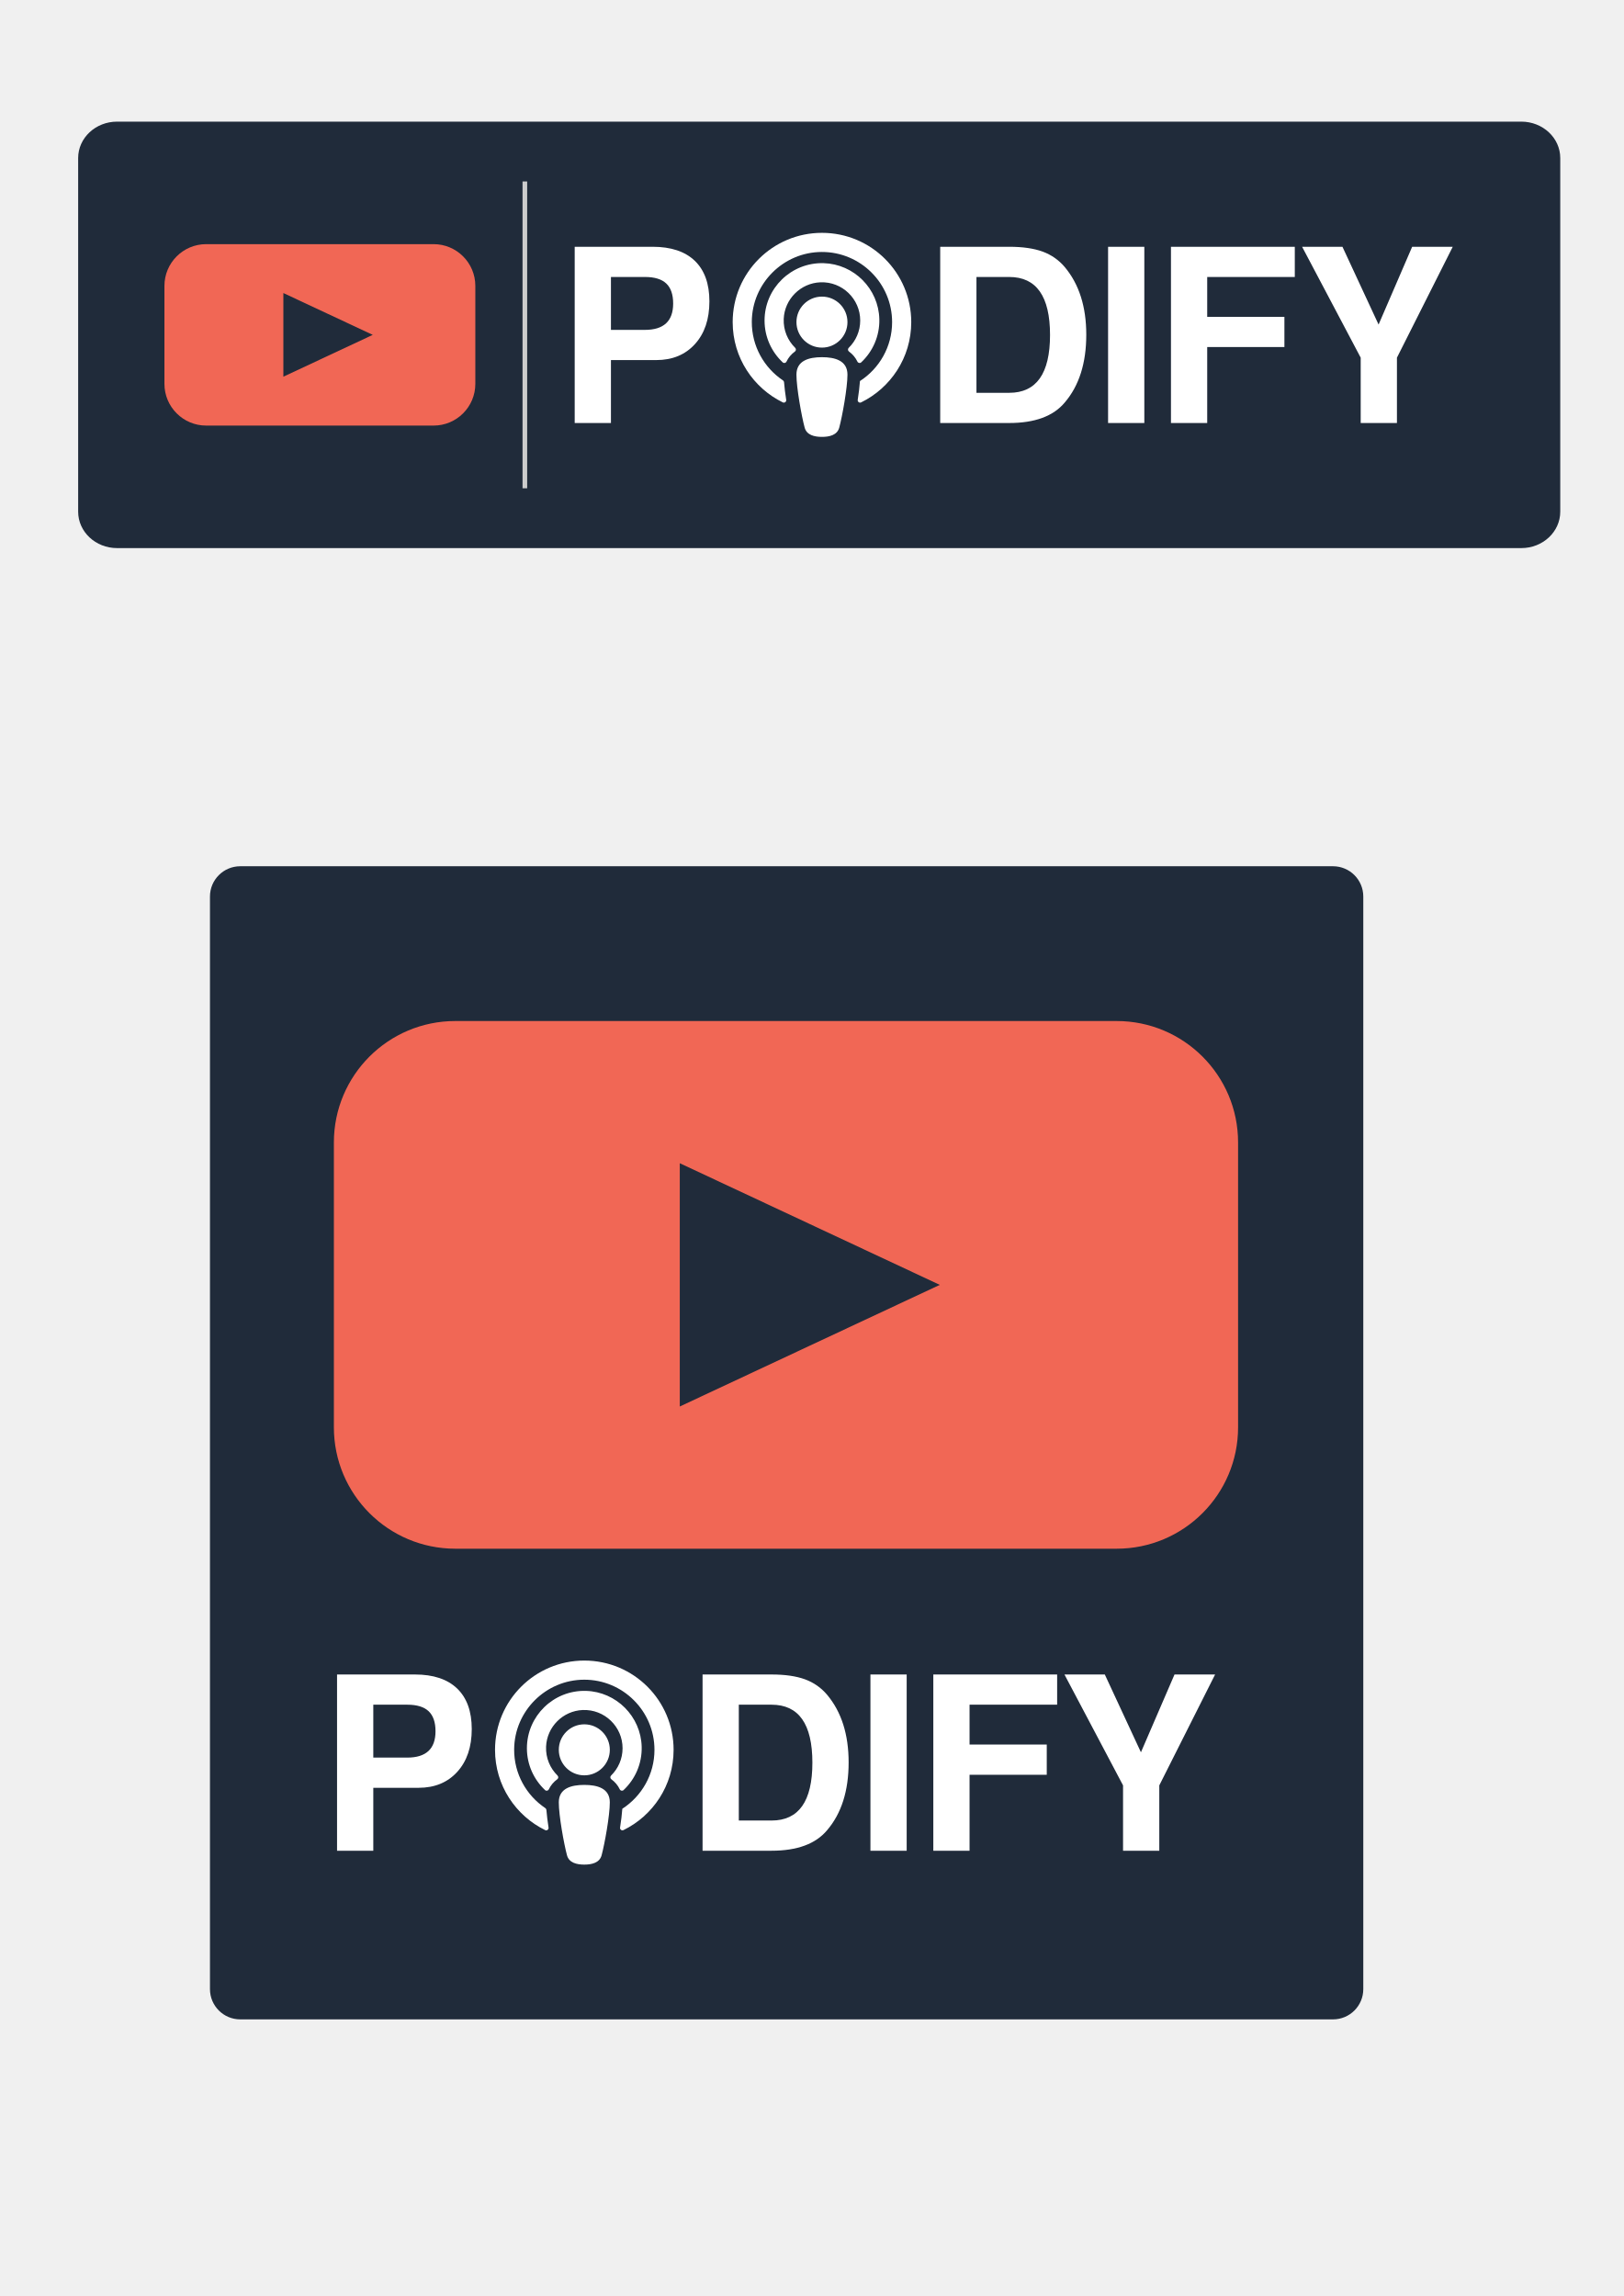
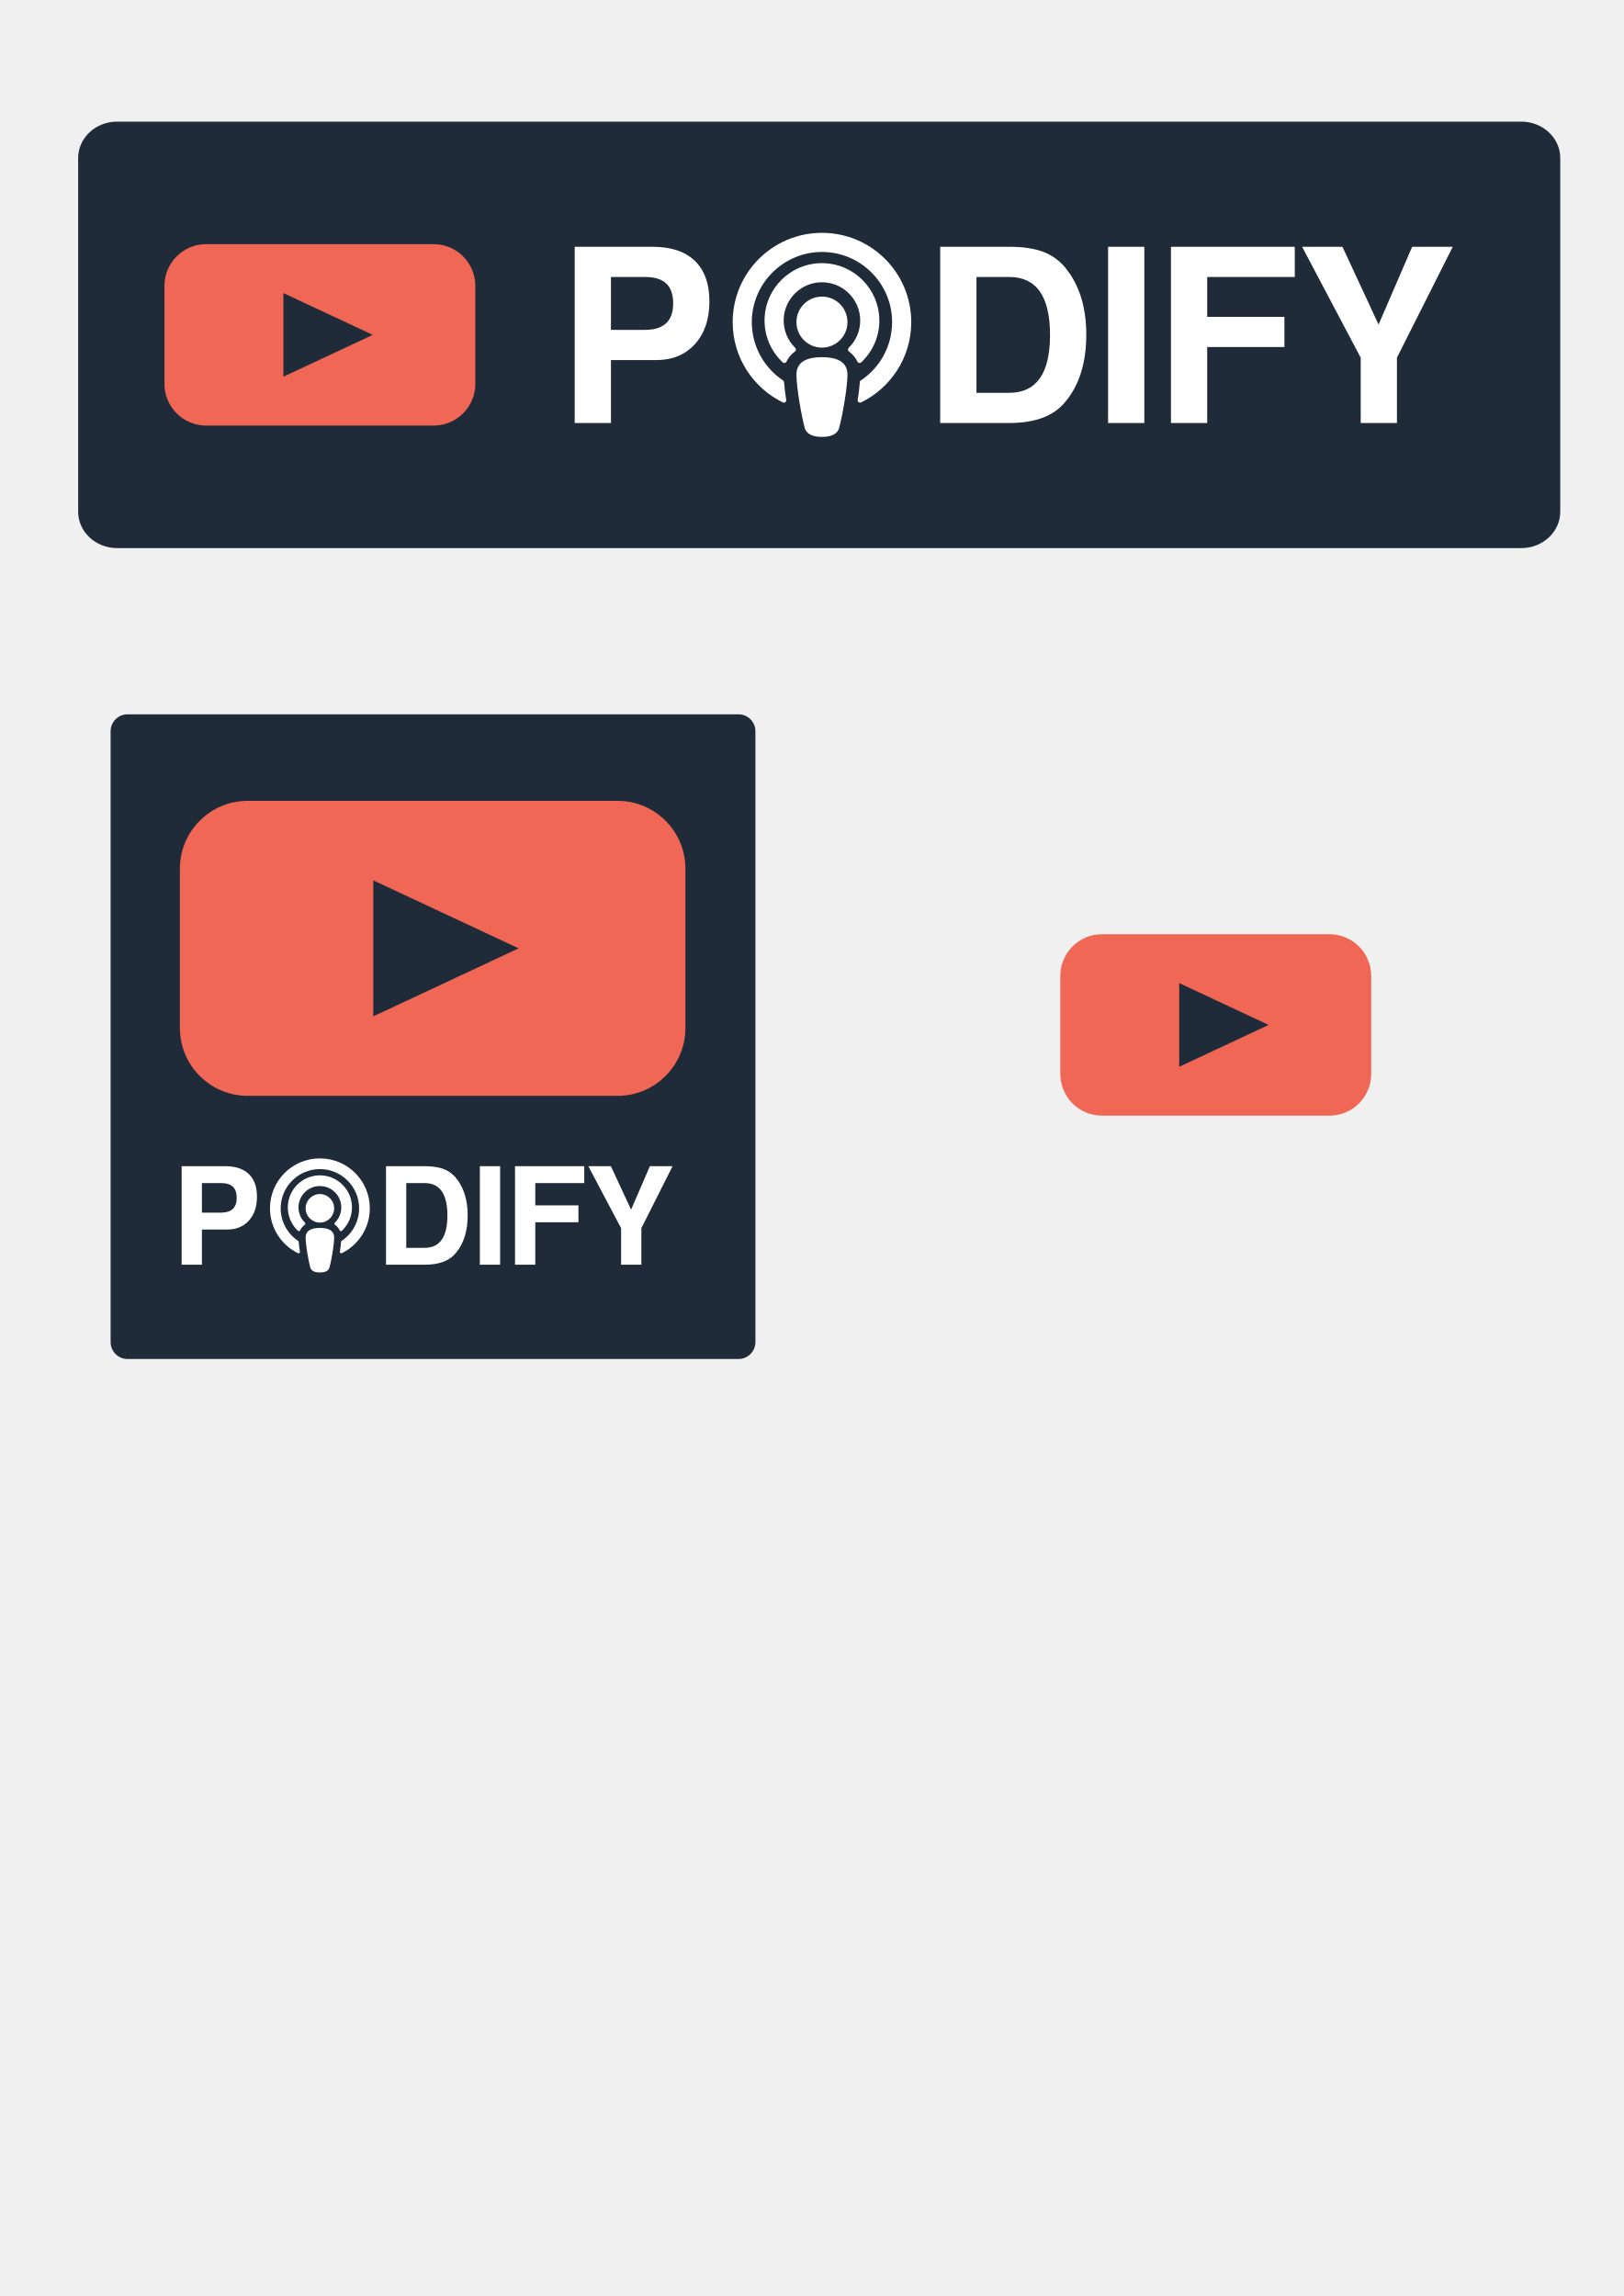
<svg xmlns="http://www.w3.org/2000/svg" xmlns:xlink="http://www.w3.org/1999/xlink" width="210mm" height="297mm" viewBox="0 0 210 297" version="1.1" id="svg8">
  <defs id="defs2" />
  <g id="layer3" style="display:inline">
    <rect style="fill:#202b3a;fill-opacity:1;stroke-width:0.258" id="rect4926" width="191.686" height="55.165" x="10.108" y="15.734" rx="5.035" ry="4.71" />
-     <rect style="fill:#202b3a;fill-opacity:1;stroke-width:0.342" id="rect4926-3" width="149.164" height="149.164" x="27.156" y="112.054" rx="3.918" ry="3.918" />
+     <rect style="fill:#202b3a;fill-opacity:1;stroke-width:0.191" id="rect4926-3" width="83.396" height="83.396" x="14.305" y="92.399" rx="2.191" ry="2.191" />
  </g>
  <g id="layer4" style="display:inline">
    <flowRoot xml:space="preserve" id="flowRoot4700" style="font-style:normal;font-weight:normal;font-size:40px;line-height:1.25;font-family:sans-serif;letter-spacing:0px;word-spacing:0px;fill:#000000;fill-opacity:1;stroke:none">
      <flowRegion id="flowRegion4702">
        <rect id="rect4704" width="934.286" height="295" x="-91.429" y="413.234" />
      </flowRegion>
      <flowPara id="flowPara4706" />
    </flowRoot>
  </g>
-   <g id="layer6" style="display:inline">
+   <g id="layer6" style="display:none">
    <rect style="opacity:1;fill:#cccccc;fill-opacity:1;stroke-width:0.272" id="rect51" width="0.6" height="39.688" x="67.582" y="23.473" />
  </g>
  <g id="layer5" style="display:inline">
-     <g id="g908">
-       <text id="text4924" y="54.72" x="71.83" style="display:inline;font-style:normal;font-variant:normal;font-weight:600;font-stretch:normal;font-size:31.286px;line-height:1.25;font-family:FreeSans;-inkscape-font-specification:'FreeSans Semi-Bold';letter-spacing:0px;word-spacing:0px;fill:#ffffff;fill-opacity:1;stroke:none;stroke-width:0.782" xml:space="preserve">
-         <tspan style="font-style:normal;font-variant:normal;font-weight:600;font-stretch:normal;font-family:FreeSans;-inkscape-font-specification:'FreeSans Semi-Bold';fill:#ffffff;stroke-width:0.782" y="54.72" x="71.83" id="tspan4922">P   DIFY</tspan>
-       </text>
-       <path style="display:inline;fill:#ffffff;stroke-width:0.052" d="m 108.545,55.305 c -0.265,0.98 -1.267,1.208 -2.239,1.208 -0.972,0 -1.974,-0.228 -2.239,-1.208 -0.394,-1.466 -1.06,-5.138 -1.06,-6.846 0,-1.812 1.605,-2.255 3.299,-2.255 1.694,0 3.299,0.443 3.299,2.255 0,1.699 -0.663,5.37 -1.06,6.846 z m -5.699,-10.31 c -0.964,-0.944 -1.544,-2.277 -1.484,-3.742 0.106,-2.563 2.185,-4.637 4.749,-4.736 2.817,-0.109 5.144,2.151 5.144,4.945 0,1.383 -0.57,2.635 -1.488,3.534 -0.138,0.135 -0.124,0.36 0.032,0.474 0.48,0.349 0.849,0.791 1.095,1.307 0.09,0.188 0.335,0.24 0.487,0.098 1.486,-1.394 2.4,-3.391 2.346,-5.597 -0.096,-3.928 -3.278,-7.125 -7.206,-7.236 -4.191,-0.119 -7.638,3.256 -7.638,7.42 0,2.132 0.904,4.057 2.348,5.412 0.152,0.143 0.398,0.091 0.487,-0.097 0.246,-0.517 0.615,-0.959 1.095,-1.307 0.156,-0.113 0.17,-0.338 0.032,-0.473 z m 3.461,-14.875 c -6.382,0 -11.547,5.165 -11.547,11.547 0,4.639 2.712,8.539 6.482,10.383 0.223,0.109 0.478,-0.08 0.44,-0.325 -0.123,-0.8 -0.224,-1.595 -0.279,-2.286 -0.008,-0.095 -0.059,-0.18 -0.138,-0.233 -2.443,-1.64 -4.05,-4.434 -4.031,-7.596 0.03,-4.961 4.087,-9.003 9.049,-9.016 5.014,-0.013 9.097,4.062 9.097,9.073 0,3.193 -1.658,6.005 -4.157,7.623 -0.051,0.724 -0.158,1.577 -0.29,2.435 -0.038,0.246 0.217,0.435 0.44,0.325 3.761,-1.839 6.482,-5.733 6.482,-10.383 0,-6.382 -5.165,-11.547 -11.547,-11.547 z m 0,8.248 c -1.822,0 -3.299,1.477 -3.299,3.299 0,1.822 1.477,3.299 3.299,3.299 1.822,0 3.299,-1.477 3.299,-3.299 0,-1.822 -1.477,-3.299 -3.299,-3.299 z" id="path4683" />
-     </g>
+     <text xml:space="preserve" style="font-style:normal;font-variant:normal;font-weight:600;font-stretch:normal;font-size:31.286px;line-height:1.25;font-family:FreeSans;-inkscape-font-specification:'FreeSans Semi-Bold';letter-spacing:0px;word-spacing:0px;display:inline;fill:#ffffff;fill-opacity:1;stroke:none;stroke-width:0.782" x="71.83" y="54.72" id="text4924">
+       <tspan id="tspan4922" x="71.83" y="54.72" style="font-style:normal;font-variant:normal;font-weight:600;font-stretch:normal;font-family:FreeSans;-inkscape-font-specification:'FreeSans Semi-Bold';fill:#ffffff;stroke-width:0.782">P   DIFY</tspan>
+     </text>
+     <path id="path4683" d="m 108.545,55.305 c -0.265,0.98 -1.267,1.208 -2.239,1.208 -0.972,0 -1.974,-0.228 -2.239,-1.208 -0.394,-1.466 -1.06,-5.138 -1.06,-6.846 0,-1.812 1.605,-2.255 3.299,-2.255 1.694,0 3.299,0.443 3.299,2.255 0,1.699 -0.663,5.37 -1.06,6.846 z m -5.699,-10.31 c -0.964,-0.944 -1.544,-2.277 -1.484,-3.742 0.106,-2.563 2.185,-4.637 4.749,-4.736 2.817,-0.109 5.144,2.151 5.144,4.945 0,1.383 -0.57,2.635 -1.488,3.534 -0.138,0.135 -0.124,0.36 0.032,0.474 0.48,0.349 0.849,0.791 1.095,1.307 0.09,0.188 0.335,0.24 0.487,0.098 1.486,-1.394 2.4,-3.391 2.346,-5.597 -0.096,-3.928 -3.278,-7.125 -7.206,-7.236 -4.191,-0.119 -7.638,3.256 -7.638,7.42 0,2.132 0.904,4.057 2.348,5.412 0.152,0.143 0.398,0.091 0.487,-0.097 0.246,-0.517 0.615,-0.959 1.095,-1.307 0.156,-0.113 0.17,-0.338 0.032,-0.473 z m 3.461,-14.875 c -6.382,0 -11.547,5.165 -11.547,11.547 0,4.639 2.712,8.539 6.482,10.383 0.223,0.109 0.478,-0.08 0.44,-0.325 -0.123,-0.8 -0.224,-1.595 -0.279,-2.286 -0.008,-0.095 -0.059,-0.18 -0.138,-0.233 -2.443,-1.64 -4.05,-4.434 -4.031,-7.596 0.03,-4.961 4.087,-9.003 9.049,-9.016 5.014,-0.013 9.097,4.062 9.097,9.073 0,3.193 -1.658,6.005 -4.157,7.623 -0.051,0.724 -0.158,1.577 -0.29,2.435 -0.038,0.246 0.217,0.435 0.44,0.325 3.761,-1.839 6.482,-5.733 6.482,-10.383 0,-6.382 -5.165,-11.547 -11.547,-11.547 z m 0,8.248 c -1.822,0 -3.299,1.477 -3.299,3.299 0,1.822 1.477,3.299 3.299,3.299 1.822,0 3.299,-1.477 3.299,-3.299 0,-1.822 -1.477,-3.299 -3.299,-3.299 z" style="display:inline;fill:#ffffff;stroke-width:0.052" />
  </g>
  <g id="layer1" style="display:inline">
    <g id="g899">
      <rect ry="5.4" rx="5.4" style="fill:#f16755;fill-opacity:1;stroke-width:0.057" y="31.582" x="21.267" height="23.469" width="40.209" id="rect3713" />
      <path transform="matrix(1.011694,0,0,0.8199277,7.515262,11.92693)" d="m 40.225,38.283 -5.714,3.299 -5.714,3.299 0,-6.598 0,-6.598 5.714,3.299 z" id="path4741" style="fill:#202b3a;fill-opacity:1;stroke-width:0.265" />
    </g>
-     <use style="display:inline" x="0" y="0" xlink:href="#g908" id="use910" transform="translate(-30.73599,184.6832)" width="100%" height="100%" />
-     <use x="0" y="0" xlink:href="#g899" id="use901" transform="matrix(2.908398,0,0,2.908398,-18.67056,40.22302)" width="100%" height="100%" />
+     <g id="use910" transform="matrix(0.5590893,0,0,0.5590893,-18.06184,133.0054)">
+       <text xml:space="preserve" style="font-style:normal;font-variant:normal;font-weight:600;font-stretch:normal;font-size:31.286px;line-height:1.25;font-family:FreeSans;-inkscape-font-specification:'FreeSans Semi-Bold';letter-spacing:0px;word-spacing:0px;display:inline;fill:#ffffff;fill-opacity:1;stroke:none;stroke-width:0.782" x="71.83" y="54.72" id="text865">
+         <tspan id="tspan863" x="71.83" y="54.72" style="font-style:normal;font-variant:normal;font-weight:600;font-stretch:normal;font-family:FreeSans;-inkscape-font-specification:'FreeSans Semi-Bold';fill:#ffffff;stroke-width:0.782">P   DIFY</tspan>
+       </text>
+       <path id="path867" d="m 108.545,55.305 c -0.265,0.98 -1.267,1.208 -2.239,1.208 -0.972,0 -1.974,-0.228 -2.239,-1.208 -0.394,-1.466 -1.06,-5.138 -1.06,-6.846 0,-1.812 1.605,-2.255 3.299,-2.255 1.694,0 3.299,0.443 3.299,2.255 0,1.699 -0.663,5.37 -1.06,6.846 z m -5.699,-10.31 c -0.964,-0.944 -1.544,-2.277 -1.484,-3.742 0.106,-2.563 2.185,-4.637 4.749,-4.736 2.817,-0.109 5.144,2.151 5.144,4.945 0,1.383 -0.57,2.635 -1.488,3.534 -0.138,0.135 -0.124,0.36 0.032,0.474 0.48,0.349 0.849,0.791 1.095,1.307 0.09,0.188 0.335,0.24 0.487,0.098 1.486,-1.394 2.4,-3.391 2.346,-5.597 -0.096,-3.928 -3.278,-7.125 -7.206,-7.236 -4.191,-0.119 -7.638,3.256 -7.638,7.42 0,2.132 0.904,4.057 2.348,5.412 0.152,0.143 0.398,0.091 0.487,-0.097 0.246,-0.517 0.615,-0.959 1.095,-1.307 0.156,-0.113 0.17,-0.338 0.032,-0.473 z m 3.461,-14.875 c -6.382,0 -11.547,5.165 -11.547,11.547 0,4.639 2.712,8.539 6.482,10.383 0.223,0.109 0.478,-0.08 0.44,-0.325 -0.123,-0.8 -0.224,-1.595 -0.279,-2.286 -0.008,-0.095 -0.059,-0.18 -0.138,-0.233 -2.443,-1.64 -4.05,-4.434 -4.031,-7.596 0.03,-4.961 4.087,-9.003 9.049,-9.016 5.014,-0.013 9.097,4.062 9.097,9.073 0,3.193 -1.658,6.005 -4.157,7.623 -0.051,0.724 -0.158,1.577 -0.29,2.435 -0.038,0.246 0.217,0.435 0.44,0.325 3.761,-1.839 6.482,-5.733 6.482,-10.383 0,-6.382 -5.165,-11.547 -11.547,-11.547 z m 0,8.248 c -1.822,0 -3.299,1.477 -3.299,3.299 0,1.822 1.477,3.299 3.299,3.299 1.822,0 3.299,-1.477 3.299,-3.299 0,-1.822 -1.477,-3.299 -3.299,-3.299 z" style="display:inline;fill:#ffffff;stroke-width:0.052" />
+     </g>
+     <use x="0" y="0" xlink:href="#g899" id="use901" transform="matrix(1.626054,0,0,1.626054,-11.31618,52.23922)" width="100%" height="100%" />
+     <g transform="translate(115.8661,89.26405)" style="display:inline" id="g899-3">
+       <rect ry="5.4" rx="5.4" style="fill:#f16755;fill-opacity:1;stroke-width:0.057" y="31.582" x="21.267" height="23.469" width="40.209" id="rect3713-5" />
+       <path transform="matrix(1.011694,0,0,0.8199277,7.515262,11.92693)" d="m 40.225,38.283 -5.714,3.299 -5.714,3.299 0,-6.598 0,-6.598 5.714,3.299 z" id="path4741-6" style="fill:#202b3a;fill-opacity:1;stroke-width:0.265" />
+     </g>
  </g>
</svg>
